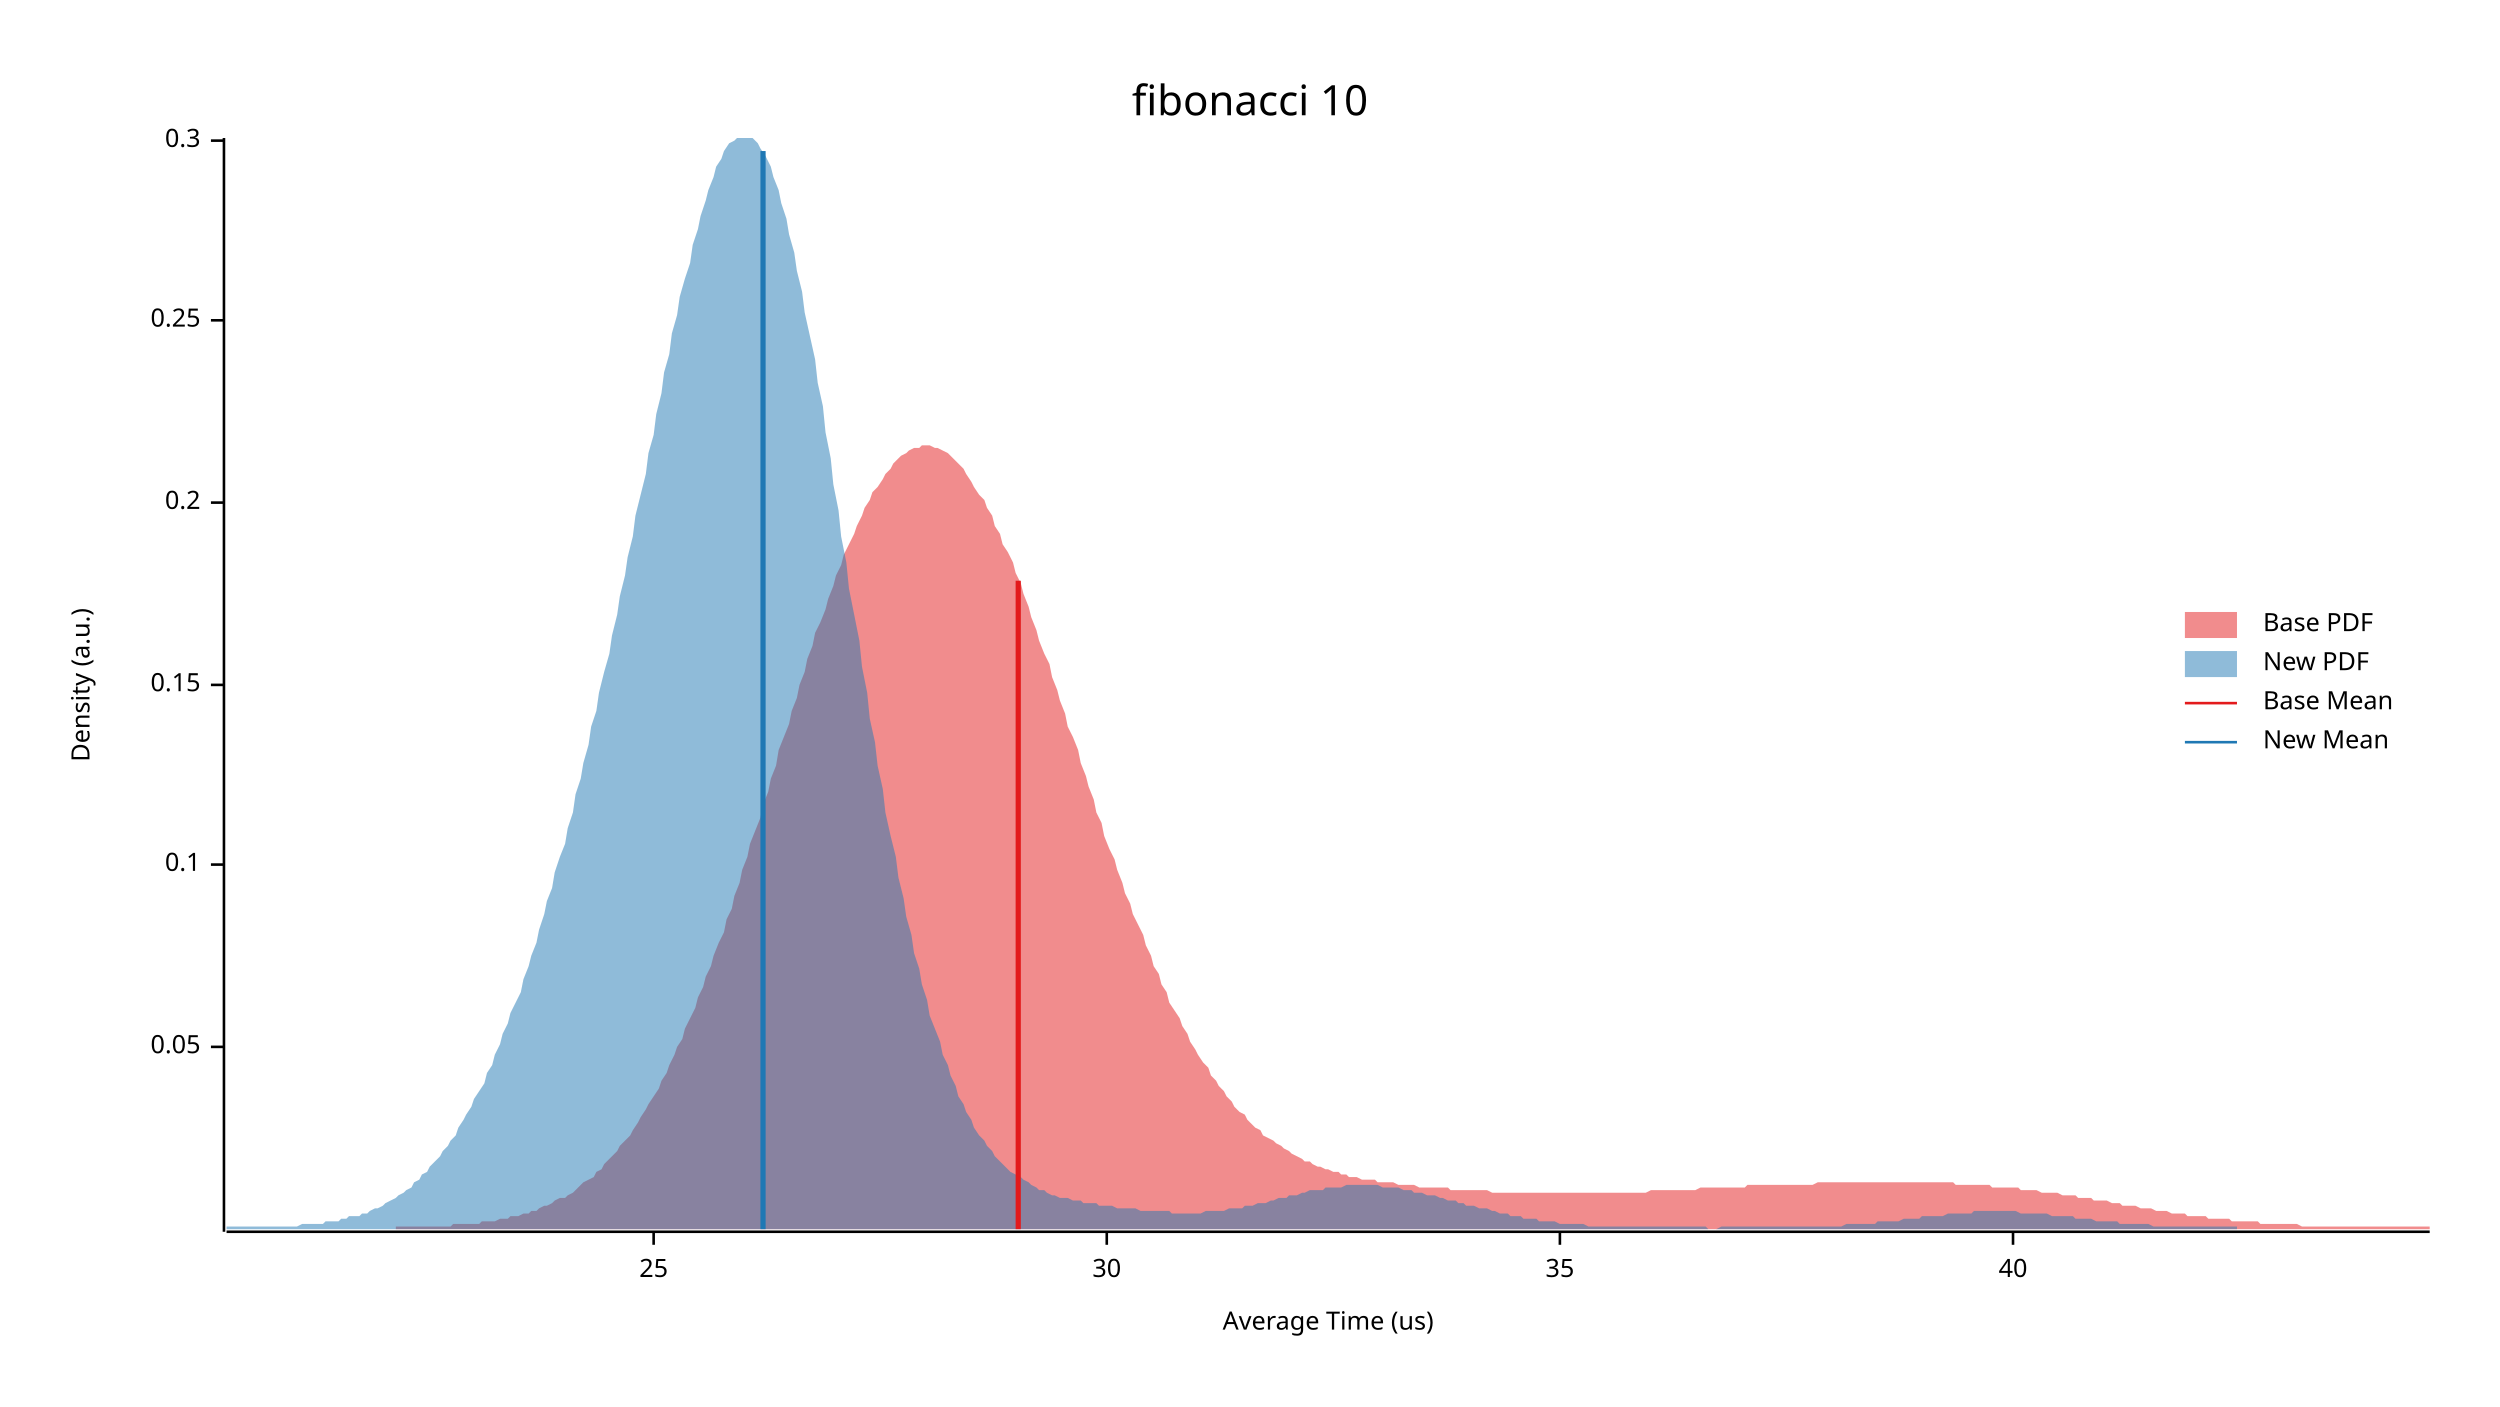
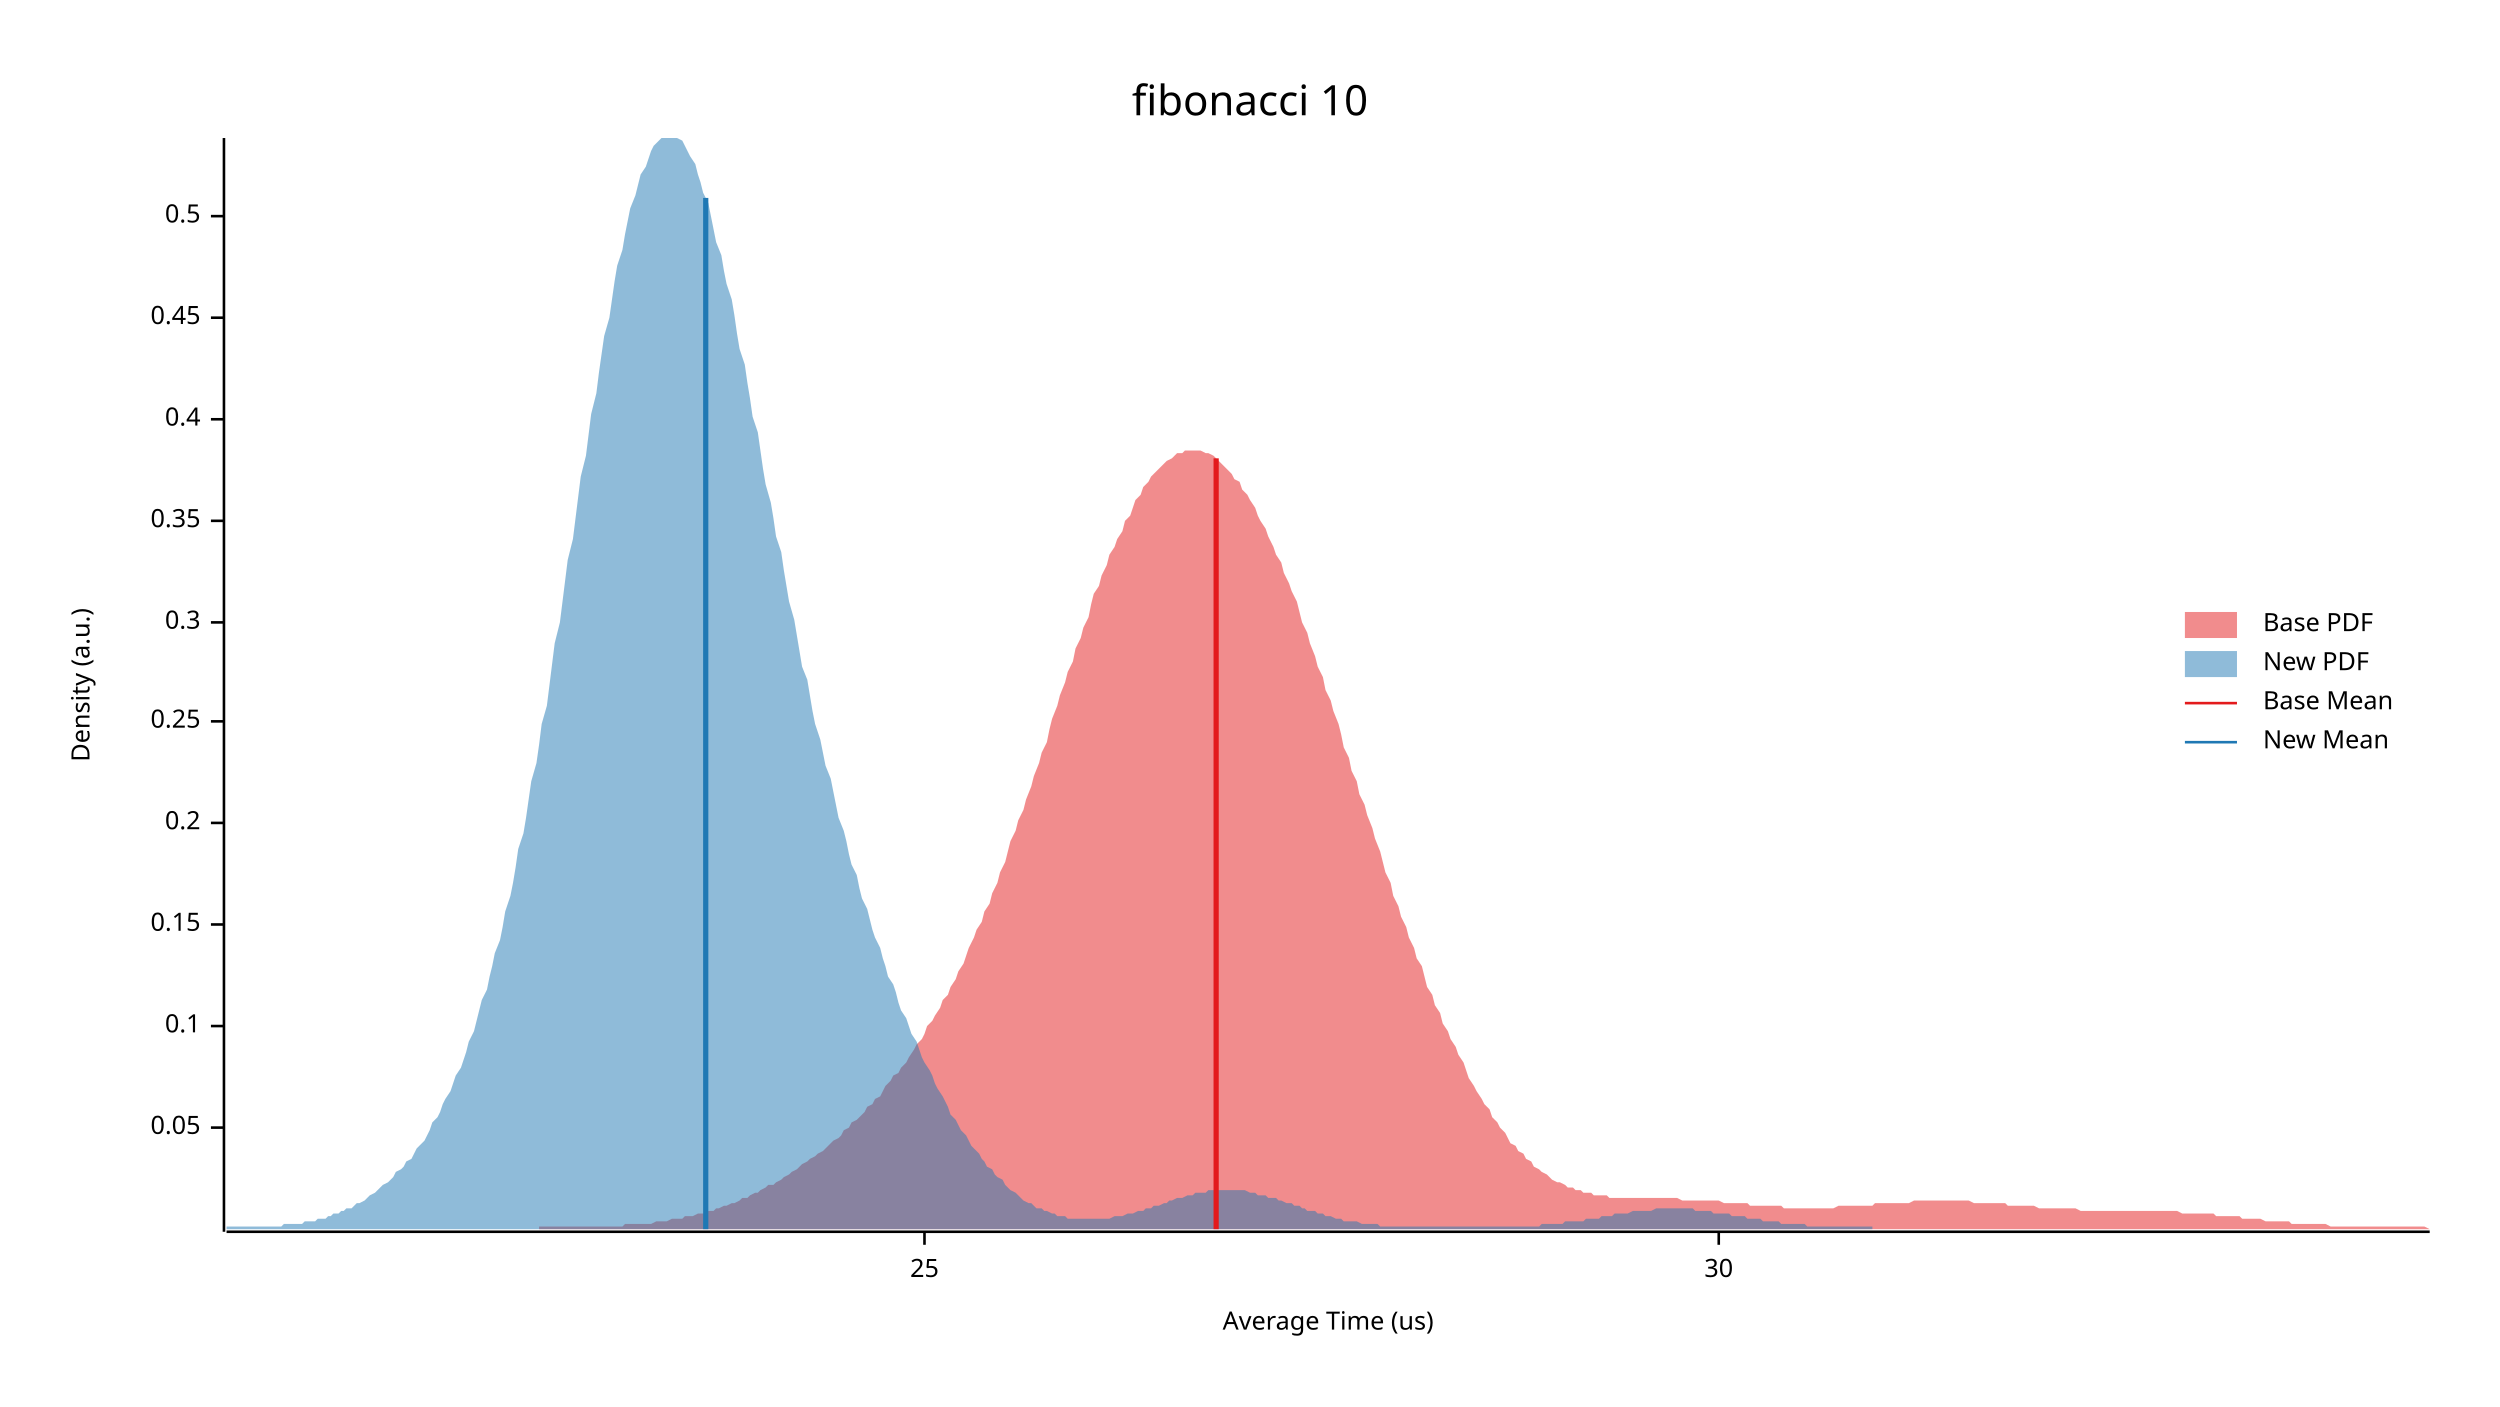
<svg xmlns="http://www.w3.org/2000/svg" width="960" height="540">
  <text x="480" y="32" dy="0.76em" text-anchor="middle" font-family="sans-serif" font-size="16.129" opacity="1" fill="#000000">
fibonacci 10
</text>
  <text x="27" y="263" dy="0.76em" text-anchor="middle" font-family="sans-serif" font-size="9.677" opacity="1" fill="#000000" transform="rotate(270, 27, 263)">
Density (a.u.)
</text>
  <text x="510" y="513" dy="-0.5ex" text-anchor="middle" font-family="sans-serif" font-size="9.677" opacity="1" fill="#000000">
Average Time (us)
</text>
  <polyline fill="none" opacity="1" stroke="#000000" stroke-width="1" points="86,53 86,473 " />
-   <text x="77" y="402" dy="0.5ex" text-anchor="end" font-family="sans-serif" font-size="9.677" opacity="1" fill="#000000">
+   <text x="77" y="433" dy="0.5ex" text-anchor="end" font-family="sans-serif" font-size="9.677" opacity="1" fill="#000000">
0.05
</text>
-   <polyline fill="none" opacity="1" stroke="#000000" stroke-width="1" points="81,402 86,402 " />
-   <text x="77" y="332" dy="0.5ex" text-anchor="end" font-family="sans-serif" font-size="9.677" opacity="1" fill="#000000">
+   <polyline fill="none" opacity="1" stroke="#000000" stroke-width="1" points="81,433 86,433 " />
+   <text x="77" y="394" dy="0.5ex" text-anchor="end" font-family="sans-serif" font-size="9.677" opacity="1" fill="#000000">
0.1
</text>
-   <polyline fill="none" opacity="1" stroke="#000000" stroke-width="1" points="81,332 86,332 " />
-   <text x="77" y="263" dy="0.5ex" text-anchor="end" font-family="sans-serif" font-size="9.677" opacity="1" fill="#000000">
+   <polyline fill="none" opacity="1" stroke="#000000" stroke-width="1" points="81,394 86,394 " />
+   <text x="77" y="355" dy="0.5ex" text-anchor="end" font-family="sans-serif" font-size="9.677" opacity="1" fill="#000000">
0.15
</text>
-   <polyline fill="none" opacity="1" stroke="#000000" stroke-width="1" points="81,263 86,263 " />
-   <text x="77" y="193" dy="0.5ex" text-anchor="end" font-family="sans-serif" font-size="9.677" opacity="1" fill="#000000">
+   <polyline fill="none" opacity="1" stroke="#000000" stroke-width="1" points="81,355 86,355 " />
+   <text x="77" y="316" dy="0.5ex" text-anchor="end" font-family="sans-serif" font-size="9.677" opacity="1" fill="#000000">
0.2
</text>
-   <polyline fill="none" opacity="1" stroke="#000000" stroke-width="1" points="81,193 86,193 " />
-   <text x="77" y="123" dy="0.5ex" text-anchor="end" font-family="sans-serif" font-size="9.677" opacity="1" fill="#000000">
+   <polyline fill="none" opacity="1" stroke="#000000" stroke-width="1" points="81,316 86,316 " />
+   <text x="77" y="277" dy="0.5ex" text-anchor="end" font-family="sans-serif" font-size="9.677" opacity="1" fill="#000000">
0.25
</text>
-   <polyline fill="none" opacity="1" stroke="#000000" stroke-width="1" points="81,123 86,123 " />
-   <text x="77" y="54" dy="0.5ex" text-anchor="end" font-family="sans-serif" font-size="9.677" opacity="1" fill="#000000">
+   <polyline fill="none" opacity="1" stroke="#000000" stroke-width="1" points="81,277 86,277 " />
+   <text x="77" y="239" dy="0.5ex" text-anchor="end" font-family="sans-serif" font-size="9.677" opacity="1" fill="#000000">
0.3
</text>
-   <polyline fill="none" opacity="1" stroke="#000000" stroke-width="1" points="81,54 86,54 " />
+   <polyline fill="none" opacity="1" stroke="#000000" stroke-width="1" points="81,239 86,239 " />
+   <text x="77" y="200" dy="0.5ex" text-anchor="end" font-family="sans-serif" font-size="9.677" opacity="1" fill="#000000">
+ 0.35
+ </text>
+   <polyline fill="none" opacity="1" stroke="#000000" stroke-width="1" points="81,200 86,200 " />
+   <text x="77" y="161" dy="0.5ex" text-anchor="end" font-family="sans-serif" font-size="9.677" opacity="1" fill="#000000">
+ 0.4
+ </text>
+   <polyline fill="none" opacity="1" stroke="#000000" stroke-width="1" points="81,161 86,161 " />
+   <text x="77" y="122" dy="0.5ex" text-anchor="end" font-family="sans-serif" font-size="9.677" opacity="1" fill="#000000">
+ 0.45
+ </text>
+   <polyline fill="none" opacity="1" stroke="#000000" stroke-width="1" points="81,122 86,122 " />
+   <text x="77" y="83" dy="0.5ex" text-anchor="end" font-family="sans-serif" font-size="9.677" opacity="1" fill="#000000">
+ 0.5
+ </text>
+   <polyline fill="none" opacity="1" stroke="#000000" stroke-width="1" points="81,83 86,83 " />
  <polyline fill="none" opacity="1" stroke="#000000" stroke-width="1" points="87,473 933,473 " />
-   <text x="251" y="483" dy="0.76em" text-anchor="middle" font-family="sans-serif" font-size="9.677" opacity="1" fill="#000000">
+   <text x="355" y="483" dy="0.76em" text-anchor="middle" font-family="sans-serif" font-size="9.677" opacity="1" fill="#000000">
25
</text>
-   <polyline fill="none" opacity="1" stroke="#000000" stroke-width="1" points="251,473 251,478 " />
-   <text x="425" y="483" dy="0.76em" text-anchor="middle" font-family="sans-serif" font-size="9.677" opacity="1" fill="#000000">
+   <polyline fill="none" opacity="1" stroke="#000000" stroke-width="1" points="355,473 355,478 " />
+   <text x="660" y="483" dy="0.76em" text-anchor="middle" font-family="sans-serif" font-size="9.677" opacity="1" fill="#000000">
30
</text>
-   <polyline fill="none" opacity="1" stroke="#000000" stroke-width="1" points="425,473 425,478 " />
-   <text x="599" y="483" dy="0.76em" text-anchor="middle" font-family="sans-serif" font-size="9.677" opacity="1" fill="#000000">
- 35
- </text>
-   <polyline fill="none" opacity="1" stroke="#000000" stroke-width="1" points="599,473 599,478 " />
-   <text x="773" y="483" dy="0.76em" text-anchor="middle" font-family="sans-serif" font-size="9.677" opacity="1" fill="#000000">
- 40
- </text>
-   <polyline fill="none" opacity="1" stroke="#000000" stroke-width="1" points="773,473 773,478 " />
-   <polygon opacity="0.5" fill="#E31A1C" points="152,471 154,471 156,471 157,471 159,471 160,471 162,471 163,471 165,471 167,471 168,471 170,471 171,471 173,471 174,470 176,470 178,470 179,470 181,470 182,470 184,470 185,469 187,469 188,469 190,469 192,468 193,468 195,468 196,467 198,467 199,467 201,466 203,466 204,465 206,465 207,464 209,463 210,463 212,462 213,461 215,460 217,460 218,459 220,458 221,457 223,455 224,454 226,453 228,452 229,450 231,449 232,447 234,445 235,444 237,442 238,440 240,438 242,436 243,434 245,431 246,429 248,426 249,424 251,421 253,418 254,415 256,412 257,409 259,405 260,402 262,399 263,395 265,391 267,387 268,383 270,379 271,375 273,371 274,367 276,362 278,358 279,353 281,349 282,344 284,339 285,334 287,329 288,324 290,319 292,314 293,309 295,304 296,299 298,294 299,288 301,283 303,278 304,273 306,268 307,263 309,258 310,253 312,248 313,243 315,239 317,234 318,230 320,225 321,221 323,217 324,213 326,209 328,205 329,202 331,198 332,195 334,192 335,189 337,187 339,184 340,182 342,180 343,178 345,176 346,175 348,174 349,173 351,172 353,172 354,171 356,171 357,171 359,172 360,172 362,173 364,174 365,175 367,177 368,178 370,180 371,182 373,185 374,187 376,190 378,192 379,195 381,198 382,202 384,205 385,209 387,212 389,216 390,220 392,224 393,228 395,233 396,237 398,242 399,246 401,251 403,255 404,260 406,265 407,269 409,274 410,279 412,283 414,288 415,293 417,298 418,302 420,307 421,312 423,316 424,321 426,326 428,330 429,334 431,339 432,343 434,347 435,351 437,355 439,359 440,363 442,367 443,371 445,374 446,378 448,381 449,385 451,388 453,391 454,394 456,397 457,400 459,403 460,405 462,408 464,410 465,413 467,415 468,417 470,419 471,421 473,423 474,425 476,427 478,428 479,430 481,432 482,433 484,434 485,436 487,437 489,438 490,439 492,440 493,441 495,442 496,443 498,444 500,445 501,446 503,446 504,447 506,448 507,448 509,449 510,449 512,450 514,450 515,451 517,451 518,452 520,452 521,452 523,453 525,453 526,453 528,453 529,454 531,454 532,454 534,454 535,454 537,455 539,455 540,455 542,455 543,455 545,456 546,456 548,456 550,456 551,456 553,456 554,456 556,456 557,457 559,457 560,457 562,457 564,457 565,457 567,457 568,457 570,457 571,457 573,458 575,458 576,458 578,458 579,458 581,458 582,458 584,458 585,458 587,458 589,458 590,458 592,458 593,458 595,458 596,458 598,458 600,458 601,458 603,458 604,458 606,458 607,458 609,458 610,458 612,458 614,458 615,458 617,458 618,458 620,458 621,458 623,458 625,458 626,458 628,458 629,458 631,458 632,458 634,457 636,457 637,457 639,457 640,457 642,457 643,457 645,457 646,457 648,457 650,457 651,457 653,456 654,456 656,456 657,456 659,456 661,456 662,456 664,456 665,456 667,456 668,456 670,456 671,455 673,455 675,455 676,455 678,455 679,455 681,455 682,455 684,455 686,455 687,455 689,455 690,455 692,455 693,455 695,455 696,455 698,454 700,454 701,454 703,454 704,454 706,454 707,454 709,454 711,454 712,454 714,454 715,454 717,454 718,454 720,454 721,454 723,454 725,454 726,454 728,454 729,454 731,454 732,454 734,454 736,454 737,454 739,454 740,454 742,454 743,454 745,454 746,454 748,454 750,454 751,455 753,455 754,455 756,455 757,455 759,455 761,455 762,455 764,455 765,456 767,456 768,456 770,456 771,456 773,456 775,456 776,457 778,457 779,457 781,457 782,457 784,458 786,458 787,458 789,458 790,458 792,459 793,459 795,459 797,459 798,460 800,460 801,460 803,460 804,461 806,461 807,461 809,461 811,462 812,462 814,462 815,463 817,463 818,463 820,463 822,464 823,464 825,464 826,464 828,465 829,465 831,465 832,465 834,466 836,466 837,466 839,466 840,467 842,467 843,467 845,467 847,467 848,468 850,468 851,468 853,468 854,468 856,468 857,469 859,469 861,469 862,469 864,469 865,469 867,469 868,470 870,470 872,470 873,470 875,470 876,470 878,470 879,470 881,470 882,470 884,471 886,471 887,471 889,471 890,471 892,471 893,471 895,471 897,471 898,471 900,471 901,471 903,471 904,471 906,471 907,471 909,471 911,471 912,471 914,471 915,471 917,471 918,471 920,471 922,471 923,471 925,471 926,471 928,471 929,471 931,471 933,471 933,472 152,472 " />
-   <polygon opacity="0.5" fill="#1F78B4" points="87,471 88,471 90,471 91,471 93,471 94,471 96,471 97,471 99,471 100,471 102,471 104,471 105,471 107,471 108,471 110,471 111,471 113,471 114,471 116,470 117,470 119,470 121,470 122,470 124,470 125,469 127,469 128,469 130,469 131,468 133,468 134,467 136,467 138,467 139,466 141,466 142,465 144,464 145,464 147,463 148,462 150,461 152,460 153,459 155,458 156,457 158,456 159,454 161,453 162,451 164,450 165,448 167,446 169,444 170,442 172,440 173,438 175,436 176,433 178,430 179,428 181,425 182,422 184,419 186,416 187,412 189,409 190,405 192,401 193,397 195,393 196,389 198,385 200,381 201,376 203,371 204,367 206,362 207,357 209,351 210,346 212,341 213,335 215,329 217,324 218,318 220,312 221,305 223,299 224,293 226,286 227,279 229,273 230,266 232,258 234,251 235,244 237,236 238,229 240,221 241,214 243,206 244,198 246,190 248,182 249,174 251,167 252,159 254,151 255,143 257,136 258,128 260,121 261,114 263,107 265,101 266,94 268,88 269,83 271,77 272,73 274,68 275,64 277,61 278,58 280,55 282,54 283,53 285,53 286,53 288,53 289,53 291,55 292,57 294,60 296,64 297,68 299,73 300,78 302,84 303,90 305,97 306,104 308,112 309,120 311,129 313,138 314,147 316,156 317,166 319,176 320,186 322,196 323,206 325,216 326,226 328,236 330,246 331,256 333,266 334,276 336,285 337,294 339,303 340,312 342,321 344,329 345,337 347,345 348,352 350,359 351,366 353,372 354,378 356,384 357,390 359,395 361,400 362,405 364,409 365,413 367,417 368,421 370,424 371,427 373,430 374,433 376,436 378,438 379,440 381,442 382,444 384,446 385,447 387,449 388,450 390,451 392,452 393,453 395,454 396,455 398,456 399,457 401,457 402,458 404,459 405,459 407,460 409,460 410,460 412,461 413,461 415,461 416,462 418,462 419,462 421,462 422,463 424,463 426,463 427,463 429,464 430,464 432,464 433,464 435,464 436,464 438,465 440,465 441,465 443,465 444,465 446,465 447,465 449,465 450,466 452,466 453,466 455,466 457,466 458,466 460,466 461,466 463,465 464,465 466,465 467,465 469,465 470,465 472,464 474,464 475,464 477,464 478,463 480,463 481,463 483,462 484,462 486,462 488,461 489,461 491,460 492,460 494,460 495,459 497,459 498,459 500,458 501,458 503,457 505,457 506,457 508,457 509,456 511,456 512,456 514,456 515,456 517,455 518,455 520,455 522,455 523,455 525,455 526,455 528,455 529,455 531,456 532,456 534,456 536,456 537,456 539,457 540,457 542,457 543,458 545,458 546,458 548,459 549,459 551,459 553,460 554,460 556,461 557,461 559,461 560,462 562,462 563,463 565,463 566,463 568,464 570,464 571,464 573,465 574,465 576,466 577,466 579,466 580,467 582,467 584,467 585,468 587,468 588,468 590,468 591,469 593,469 594,469 596,469 597,469 599,470 601,470 602,470 604,470 605,470 607,470 608,470 610,471 611,471 613,471 614,471 616,471 618,471 619,471 621,471 622,471 624,471 625,471 627,471 628,471 630,471 632,471 633,471 635,471 636,471 638,471 639,471 641,471 642,471 644,471 645,471 647,471 649,471 650,471 652,471 653,471 655,471 656,472 658,472 659,472 661,471 662,471 664,471 666,471 667,471 669,471 670,471 672,471 673,471 675,471 676,471 678,471 680,471 681,471 683,471 684,471 686,471 687,471 689,471 690,471 692,471 693,471 695,471 697,471 698,471 700,471 701,471 703,471 704,471 706,471 707,471 709,470 710,470 712,470 714,470 715,470 717,470 718,470 720,470 721,469 723,469 724,469 726,469 728,469 729,469 731,468 732,468 734,468 735,468 737,468 738,467 740,467 741,467 743,467 745,467 746,467 748,466 749,466 751,466 752,466 754,466 755,466 757,466 758,465 760,465 762,465 763,465 765,465 766,465 768,465 769,465 771,465 772,465 774,465 776,466 777,466 779,466 780,466 782,466 783,466 785,466 786,466 788,467 789,467 791,467 793,467 794,467 796,467 797,468 799,468 800,468 802,468 803,468 805,469 806,469 808,469 810,469 811,469 813,469 814,470 816,470 817,470 819,470 820,470 822,470 824,470 825,470 827,471 828,471 830,471 831,471 833,471 834,471 836,471 837,471 839,471 841,471 842,471 844,471 845,471 847,471 848,471 850,471 851,471 853,471 854,471 856,471 858,471 859,471 859,472 87,472 " />
-   <polyline fill="none" opacity="1" stroke="#E31A1C" stroke-width="2" points="391,472 391,223 " />
-   <polyline fill="none" opacity="1" stroke="#1F78B4" stroke-width="2" points="293,472 293,58 " />
+   <polyline fill="none" opacity="1" stroke="#000000" stroke-width="1" points="660,473 660,478 " />
+   <polygon opacity="0.5" fill="#E31A1C" points="207,471 208,471 210,471 211,471 212,471 214,471 215,471 217,471 218,471 220,471 221,471 223,471 224,471 226,471 227,471 228,471 230,471 231,471 233,471 234,471 236,471 237,471 239,471 240,470 242,470 243,470 244,470 246,470 247,470 249,470 250,470 252,469 253,469 255,469 256,469 258,468 259,468 260,468 262,468 263,467 265,467 266,467 268,466 269,466 271,466 272,465 274,465 275,464 276,464 278,463 279,463 281,462 282,462 284,461 285,460 287,460 288,459 290,458 291,458 292,457 294,456 295,455 297,455 298,454 300,453 301,452 303,451 304,450 306,449 307,448 308,447 310,446 311,445 313,444 314,443 316,442 317,441 319,439 320,438 322,437 323,436 324,434 326,433 327,431 329,430 330,429 332,427 333,425 335,424 336,422 338,421 339,419 340,417 342,415 343,413 345,412 346,410 348,408 349,406 351,403 352,401 354,399 355,397 356,394 358,392 359,390 361,387 362,384 364,382 365,379 367,376 368,373 370,370 371,367 372,364 374,360 375,357 377,354 378,350 380,347 381,343 383,339 384,335 386,331 387,327 388,323 390,319 391,315 393,311 394,307 396,302 397,298 399,293 400,289 402,285 403,280 404,276 406,271 407,267 409,262 410,258 412,254 413,249 415,245 416,241 418,237 419,232 420,228 422,225 423,221 425,217 426,213 428,210 429,207 431,204 432,200 434,198 435,195 436,192 438,190 439,187 441,185 442,183 444,181 445,180 447,178 448,177 450,176 451,175 452,174 454,174 455,173 457,173 458,173 460,173 461,173 463,174 464,174 466,175 467,176 468,177 470,179 471,180 473,182 474,184 476,185 477,188 479,190 480,192 482,195 483,198 484,200 486,203 487,206 489,210 490,213 492,216 493,220 495,224 496,227 498,231 499,235 500,239 502,243 503,247 505,252 506,256 508,260 509,265 511,269 512,273 514,278 515,282 516,287 518,291 519,296 521,300 522,305 524,309 525,313 527,318 528,322 530,327 531,331 532,335 534,339 535,344 537,348 538,352 540,356 541,360 543,364 544,368 546,371 547,375 548,379 550,382 551,386 553,389 554,393 556,396 557,399 559,402 560,405 562,408 563,411 564,414 566,417 567,419 569,422 570,424 572,426 573,429 575,431 576,433 578,435 579,437 580,439 582,440 583,442 585,443 586,445 588,446 589,448 591,449 592,450 594,451 595,452 596,453 598,454 599,454 601,455 602,456 604,456 605,457 607,457 608,458 610,458 611,458 612,459 614,459 615,459 617,459 618,460 620,460 621,460 623,460 624,460 626,460 627,460 628,460 630,460 631,460 633,460 634,460 636,460 637,460 639,460 640,460 642,460 643,460 644,460 646,461 647,461 649,461 650,461 652,461 653,461 655,461 656,461 658,461 659,461 660,461 662,462 663,462 665,462 666,462 668,462 669,462 671,462 672,463 674,463 675,463 676,463 678,463 679,463 681,463 682,463 684,463 685,464 687,464 688,464 690,464 691,464 692,464 694,464 695,464 697,464 698,464 700,464 701,464 703,464 704,464 706,463 707,463 708,463 710,463 711,463 713,463 714,463 716,463 717,463 719,463 720,462 722,462 723,462 724,462 726,462 727,462 729,462 730,462 732,462 733,462 735,461 736,461 738,461 739,461 740,461 742,461 743,461 745,461 746,461 748,461 749,461 751,461 752,461 754,461 755,461 756,461 758,462 759,462 761,462 762,462 764,462 765,462 767,462 768,462 770,462 771,463 772,463 774,463 775,463 777,463 778,463 780,463 781,463 783,464 784,464 786,464 787,464 788,464 790,464 791,464 793,464 794,464 796,464 797,464 799,465 800,465 802,465 803,465 804,465 806,465 807,465 809,465 810,465 812,465 813,465 815,465 816,465 818,465 819,465 820,465 822,465 823,465 825,465 826,465 828,465 829,465 831,465 832,465 834,465 835,465 836,465 838,466 839,466 841,466 842,466 844,466 845,466 847,466 848,466 850,466 851,467 852,467 854,467 855,467 857,467 858,467 860,467 861,468 863,468 864,468 866,468 867,468 868,468 870,469 871,469 873,469 874,469 876,469 877,469 879,469 880,470 882,470 883,470 884,470 886,470 887,470 889,470 890,470 892,470 893,470 895,471 896,471 898,471 899,471 900,471 902,471 903,471 905,471 906,471 908,471 909,471 911,471 912,471 914,471 915,471 916,471 918,471 919,471 921,471 922,471 924,471 925,471 927,471 928,471 930,471 931,471 933,472 933,472 207,472 " />
+   <polygon opacity="0.5" fill="#1F78B4" points="87,471 88,471 89,471 90,471 92,471 93,471 94,471 95,471 97,471 98,471 99,471 100,471 102,471 103,471 104,471 106,471 107,471 108,471 109,470 111,470 112,470 113,470 114,470 116,470 117,469 118,469 119,469 121,469 122,468 123,468 125,468 126,467 127,467 128,466 130,466 131,465 132,465 133,464 135,464 136,463 137,462 138,462 140,461 141,460 142,459 144,458 145,457 146,456 147,455 149,454 150,453 151,452 152,450 154,449 155,448 156,446 158,445 159,443 160,441 161,440 163,438 164,436 165,434 166,431 168,429 169,427 170,424 171,422 173,419 174,416 175,413 177,410 178,407 179,404 180,400 182,396 183,392 184,388 185,384 187,380 188,375 189,371 190,366 192,361 193,356 194,350 196,344 197,339 198,333 199,326 201,320 202,314 203,307 204,300 206,293 207,286 208,278 210,271 211,263 212,255 213,247 215,239 216,231 217,223 218,215 220,207 221,199 222,191 223,183 225,175 226,167 227,159 229,151 230,143 231,136 232,129 234,122 235,115 236,108 237,102 239,96 240,90 241,85 242,80 244,75 245,71 246,67 248,64 249,61 250,58 251,56 253,54 254,53 255,53 256,53 258,53 259,53 260,53 262,54 263,56 264,58 265,60 267,63 268,67 269,70 270,74 272,78 273,83 274,88 275,93 277,98 278,104 279,109 281,115 282,121 283,128 284,134 286,140 287,147 288,153 289,160 291,166 292,173 293,180 294,186 296,193 297,199 298,206 300,212 301,219 302,225 303,231 305,238 306,244 307,250 308,256 310,261 311,267 312,273 313,278 315,284 316,289 317,294 319,299 320,304 321,309 322,314 324,319 325,323 326,328 327,332 329,336 330,341 331,345 333,349 334,353 335,357 336,360 338,364 339,368 340,371 341,375 343,378 344,381 345,385 346,388 348,391 349,394 350,397 352,400 353,403 354,406 355,408 357,411 358,413 359,416 360,418 362,421 363,423 364,425 365,428 367,430 368,432 369,434 371,436 372,438 373,440 374,441 376,443 377,445 378,446 379,448 381,449 382,451 383,452 385,453 386,455 387,456 388,457 390,458 391,459 392,460 393,461 395,462 396,462 397,463 398,464 400,464 401,465 402,465 404,466 405,466 406,467 407,467 409,467 410,468 411,468 412,468 414,468 415,468 416,468 417,468 419,468 420,468 421,468 423,468 424,468 425,468 426,468 428,467 429,467 430,467 431,467 433,466 434,466 435,466 437,465 438,465 439,465 440,464 442,464 443,463 444,463 445,463 447,462 448,462 449,461 450,461 452,460 453,460 454,460 456,459 457,459 458,459 459,458 461,458 462,458 463,458 464,457 466,457 467,457 468,457 469,457 471,457 472,457 473,457 475,457 476,457 477,457 478,457 480,458 481,458 482,458 483,459 485,459 486,459 487,460 488,460 490,460 491,461 492,461 494,462 495,462 496,462 497,463 499,463 500,464 501,464 502,465 504,465 505,465 506,466 508,466 509,467 510,467 511,467 513,468 514,468 515,468 516,469 518,469 519,469 520,469 521,469 523,470 524,470 525,470 527,470 528,470 529,470 530,471 532,471 533,471 534,471 535,471 537,471 538,471 539,471 540,471 542,471 543,471 544,471 546,471 547,471 548,471 549,471 551,471 552,471 553,471 554,471 556,471 557,471 558,471 560,471 561,471 562,471 563,471 565,471 566,471 567,471 568,471 570,471 571,471 572,471 573,471 575,471 576,471 577,471 579,471 580,471 581,471 582,471 584,471 585,471 586,471 587,471 589,471 590,471 591,471 592,470 594,470 595,470 596,470 598,470 599,470 600,470 601,469 603,469 604,469 605,469 606,469 608,469 609,468 610,468 612,468 613,468 614,468 615,467 617,467 618,467 619,467 620,466 622,466 623,466 624,466 625,466 627,465 628,465 629,465 631,465 632,465 633,465 634,465 636,464 637,464 638,464 639,464 641,464 642,464 643,464 644,464 646,464 647,464 648,464 650,464 651,465 652,465 653,465 655,465 656,465 657,465 658,466 660,466 661,466 662,466 664,466 665,467 666,467 667,467 669,467 670,467 671,468 672,468 674,468 675,468 676,468 677,469 679,469 680,469 681,469 683,469 684,470 685,470 686,470 688,470 689,470 690,470 691,470 693,470 694,471 695,471 696,471 698,471 699,471 700,471 702,471 703,471 704,471 705,471 707,471 708,471 709,471 710,471 712,471 713,471 714,471 715,471 717,471 718,471 719,471 719,472 87,472 " />
+   <polyline fill="none" opacity="1" stroke="#E31A1C" stroke-width="2" points="467,472 467,176 " />
+   <polyline fill="none" opacity="1" stroke="#1F78B4" stroke-width="2" points="271,472 271,76 " />
  <text x="869" y="235" dy="0.76em" text-anchor="start" font-family="sans-serif" font-size="9.677" opacity="1" fill="#000000">
Base PDF
</text>
  <text x="869" y="250" dy="0.76em" text-anchor="start" font-family="sans-serif" font-size="9.677" opacity="1" fill="#000000">
New PDF
</text>
  <text x="869" y="265" dy="0.76em" text-anchor="start" font-family="sans-serif" font-size="9.677" opacity="1" fill="#000000">
Base Mean
</text>
  <text x="869" y="280" dy="0.76em" text-anchor="start" font-family="sans-serif" font-size="9.677" opacity="1" fill="#000000">
New Mean
</text>
  <rect x="839" y="235" width="20" height="10" opacity="0.5" fill="#E31A1C" stroke="none" />
  <rect x="839" y="250" width="20" height="10" opacity="0.5" fill="#1F78B4" stroke="none" />
  <polyline fill="none" opacity="1" stroke="#E31A1C" stroke-width="1" points="839,270 859,270 " />
  <polyline fill="none" opacity="1" stroke="#1F78B4" stroke-width="1" points="839,285 859,285 " />
</svg>
